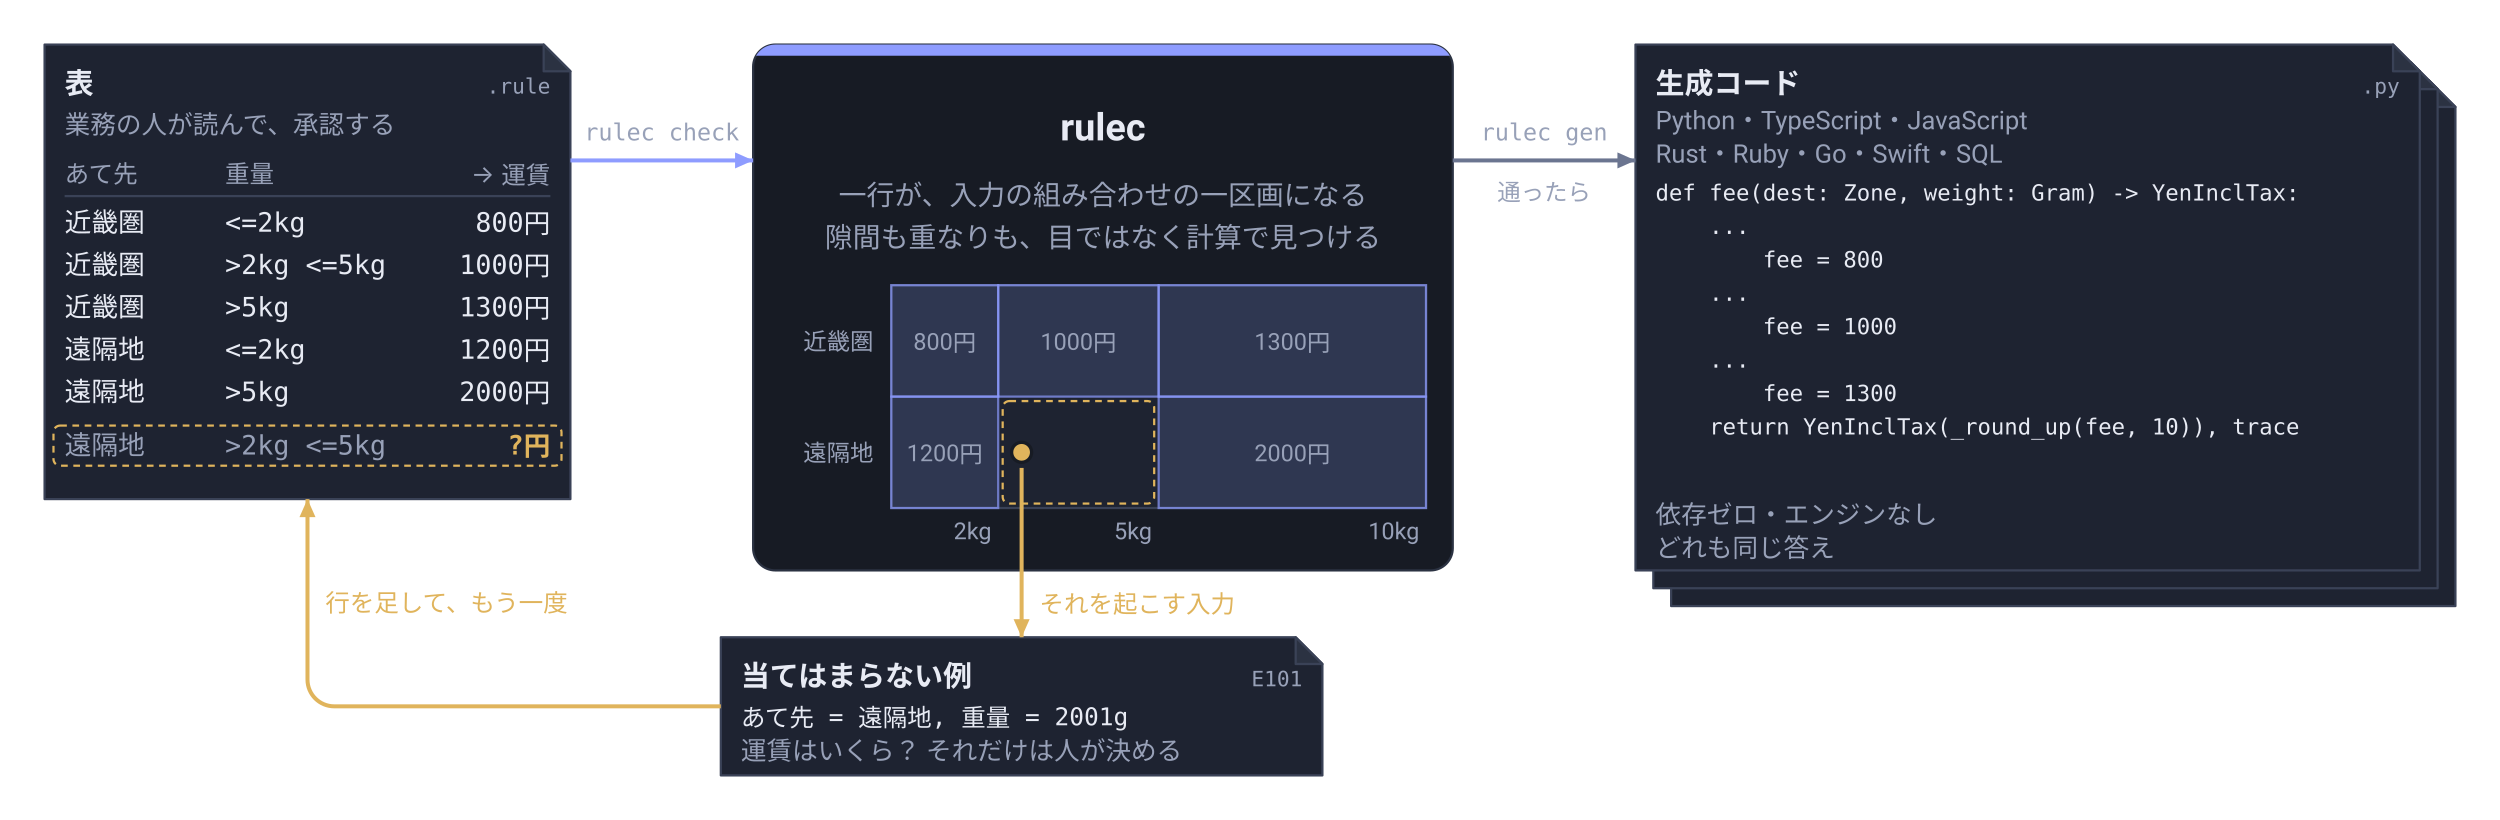
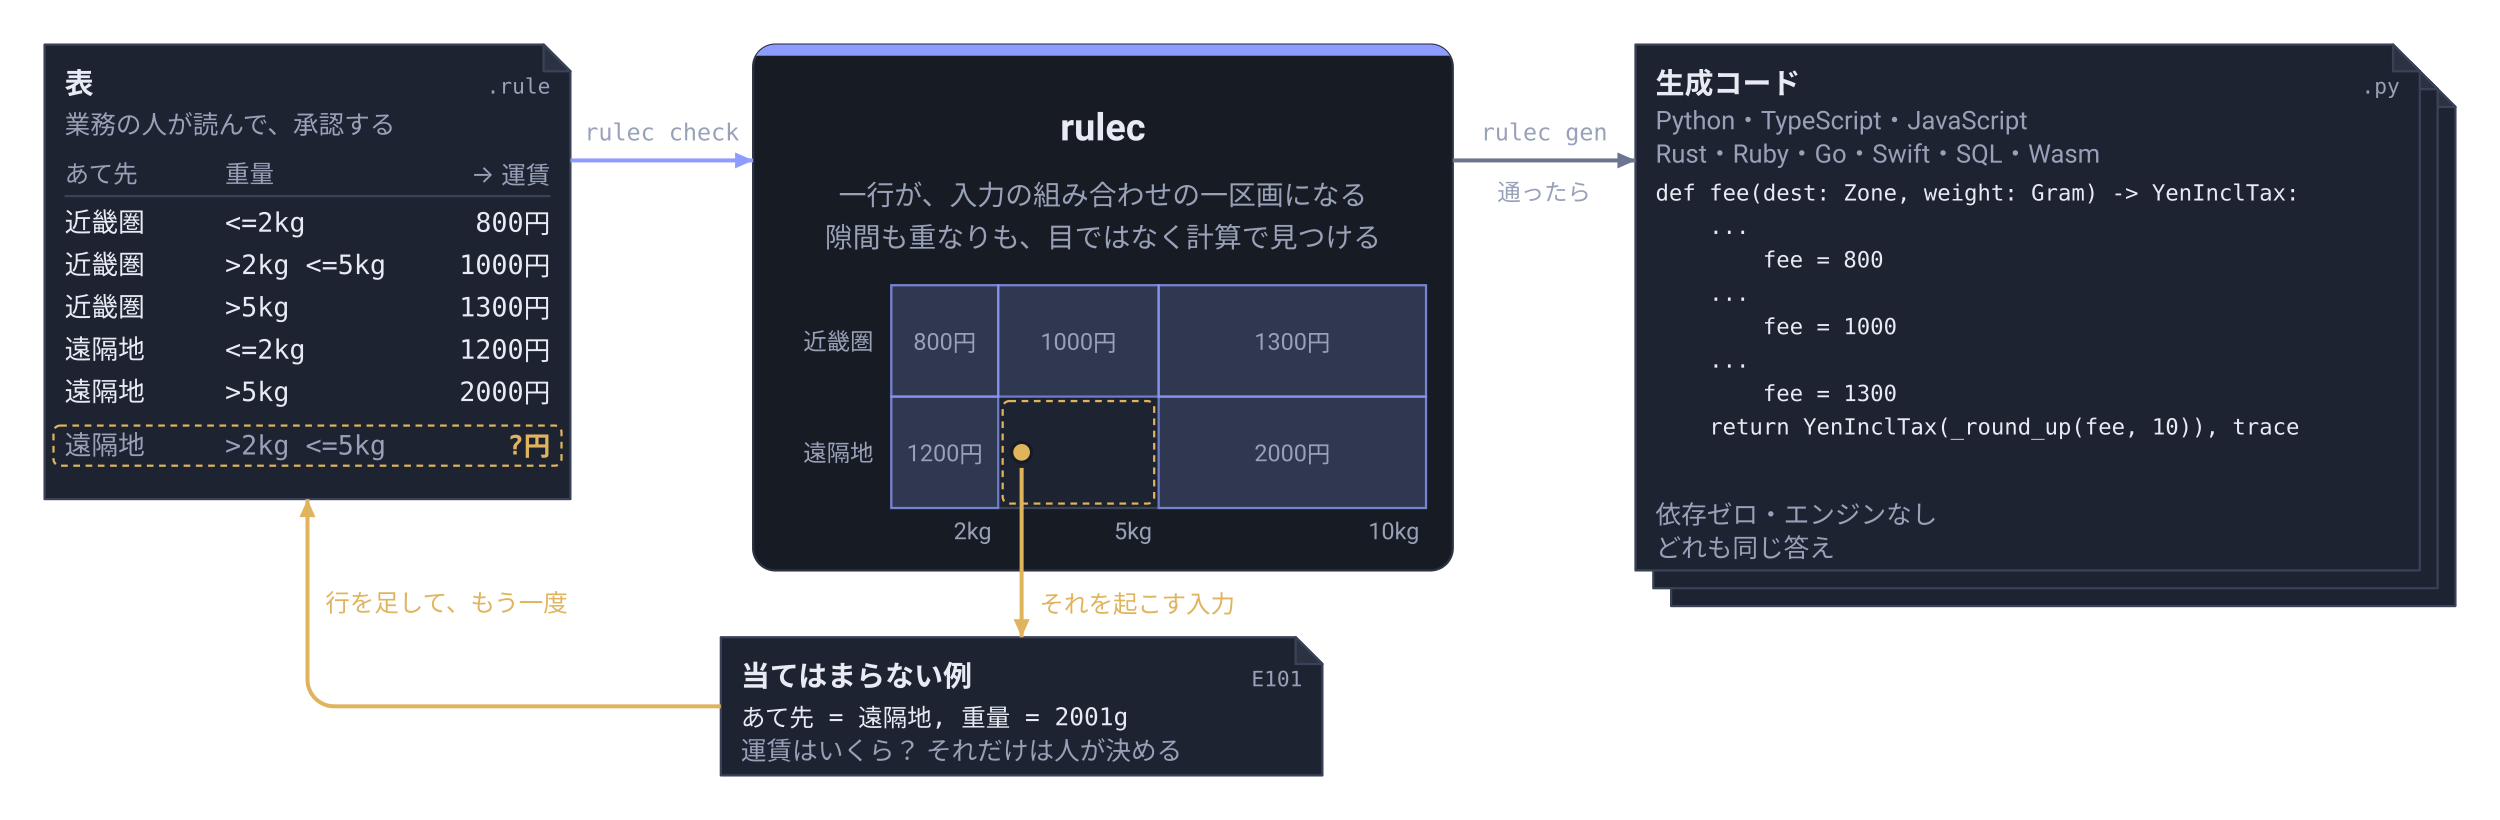
- <svg xmlns="http://www.w3.org/2000/svg" viewBox="0 0 1122 368" role="img" aria-label="表を書く。rulec は一行を入力の組み合わせの一区画にして並べ、隙間も重なりも無いことを計算で証明する。抜けがあれば、それを起こす入力（あて先 = 遠隔地, 重量 = 2001g）が返ってきて、行を足してもう一度。運賃がいくらかだけは人が決める。証明できた表からだけ、依存ゼロの Python・TypeScript・JavaScript・Rust・Ruby・Go・Swift・SQL が出る。" font-family="-apple-system, BlinkMacSystemFont, &quot;Hiragino Sans&quot;, &quot;Noto Sans JP&quot;, &quot;Yu Gothic&quot;, Meiryo, &quot;Segoe UI&quot;, Roboto, sans-serif">
+ <svg xmlns="http://www.w3.org/2000/svg" viewBox="0 0 1122 368" role="img" aria-label="表を書く。rulec は一行を入力の組み合わせの一区画にして並べ、隙間も重なりも無いことを計算で証明する。抜けがあれば、それを起こす入力（あて先 = 遠隔地, 重量 = 2001g）が返ってきて、行を足してもう一度。運賃がいくらかだけは人が決める。証明できた表からだけ、依存ゼロの Python・TypeScript・JavaScript・Rust・Ruby・Go・Swift・SQL・Wasm が出る。" font-family="-apple-system, BlinkMacSystemFont, &quot;Hiragino Sans&quot;, &quot;Noto Sans JP&quot;, &quot;Yu Gothic&quot;, Meiryo, &quot;Segoe UI&quot;, Roboto, sans-serif">
  <defs>
    <marker id="head-neutral" viewBox="0 0 10 10" refX="9" refY="5" markerWidth="9" markerHeight="9" markerUnits="userSpaceOnUse" orient="auto">
      <path d="M0,1 L9,5 L0,9 Z" fill="#6b7590" />
    </marker>
    <marker id="head-accent" viewBox="0 0 10 10" refX="9" refY="5" markerWidth="9" markerHeight="9" markerUnits="userSpaceOnUse" orient="auto">
      <path d="M0,1 L9,5 L0,9 Z" fill="#8e9cff" />
    </marker>
    <marker id="head-human" viewBox="0 0 10 10" refX="9" refY="5" markerWidth="9" markerHeight="9" markerUnits="userSpaceOnUse" orient="auto">
      <path d="M0,1 L9,5 L0,9 Z" fill="#e0b45c" />
    </marker>
  </defs>
  <path d="M20,20 H244 L256,32 V224 H20 Z" fill="#1e2331" stroke="#3a4257" stroke-linejoin="round" />
  <path d="M244,20 V32 H256 Z" fill="#2b3242" stroke="#3a4257" stroke-linejoin="round" />
  <text x="29" y="42" font-size="13" font-weight="600" text-anchor="start" fill="#e8ebf4">表</text>
  <text x="247" y="42" font-size="9.5" font-weight="400" text-anchor="end" fill="#98a1b8" font-family="ui-monospace, SFMono-Regular, Menlo, Consolas, monospace">.rule</text>
  <text x="29" y="60" font-size="11.5" font-weight="400" text-anchor="start" fill="#98a1b8">業務の人が読んで、承認する</text>
  <text x="29" y="82" font-size="11" font-weight="400" text-anchor="start" fill="#98a1b8">あて先</text>
  <text x="101" y="82" font-size="11" font-weight="400" text-anchor="start" fill="#98a1b8">重量</text>
  <text x="247" y="82" font-size="11" font-weight="400" text-anchor="end" fill="#98a1b8">→ 運賃</text>
  <line x1="29" y1="88" x2="247" y2="88" stroke="#3a4257" />
  <text x="29" y="104" font-size="12" font-weight="400" text-anchor="start" fill="#e8ebf4" font-family="ui-monospace, SFMono-Regular, Menlo, Consolas, monospace">近畿圏</text>
  <text x="101" y="104" font-size="12" font-weight="400" text-anchor="start" fill="#e8ebf4" font-family="ui-monospace, SFMono-Regular, Menlo, Consolas, monospace">&lt;=2kg</text>
  <text x="247" y="104" font-size="12" font-weight="400" text-anchor="end" fill="#e8ebf4" font-family="ui-monospace, SFMono-Regular, Menlo, Consolas, monospace">800円</text>
  <text x="29" y="123" font-size="12" font-weight="400" text-anchor="start" fill="#e8ebf4" font-family="ui-monospace, SFMono-Regular, Menlo, Consolas, monospace">近畿圏</text>
  <text x="101" y="123" font-size="12" font-weight="400" text-anchor="start" fill="#e8ebf4" font-family="ui-monospace, SFMono-Regular, Menlo, Consolas, monospace">&gt;2kg &lt;=5kg</text>
  <text x="247" y="123" font-size="12" font-weight="400" text-anchor="end" fill="#e8ebf4" font-family="ui-monospace, SFMono-Regular, Menlo, Consolas, monospace">1000円</text>
  <text x="29" y="142" font-size="12" font-weight="400" text-anchor="start" fill="#e8ebf4" font-family="ui-monospace, SFMono-Regular, Menlo, Consolas, monospace">近畿圏</text>
  <text x="101" y="142" font-size="12" font-weight="400" text-anchor="start" fill="#e8ebf4" font-family="ui-monospace, SFMono-Regular, Menlo, Consolas, monospace">&gt;5kg</text>
  <text x="247" y="142" font-size="12" font-weight="400" text-anchor="end" fill="#e8ebf4" font-family="ui-monospace, SFMono-Regular, Menlo, Consolas, monospace">1300円</text>
  <text x="29" y="161" font-size="12" font-weight="400" text-anchor="start" fill="#e8ebf4" font-family="ui-monospace, SFMono-Regular, Menlo, Consolas, monospace">遠隔地</text>
  <text x="101" y="161" font-size="12" font-weight="400" text-anchor="start" fill="#e8ebf4" font-family="ui-monospace, SFMono-Regular, Menlo, Consolas, monospace">&lt;=2kg</text>
  <text x="247" y="161" font-size="12" font-weight="400" text-anchor="end" fill="#e8ebf4" font-family="ui-monospace, SFMono-Regular, Menlo, Consolas, monospace">1200円</text>
  <text x="29" y="180" font-size="12" font-weight="400" text-anchor="start" fill="#e8ebf4" font-family="ui-monospace, SFMono-Regular, Menlo, Consolas, monospace">遠隔地</text>
  <text x="101" y="180" font-size="12" font-weight="400" text-anchor="start" fill="#e8ebf4" font-family="ui-monospace, SFMono-Regular, Menlo, Consolas, monospace">&gt;5kg</text>
  <text x="247" y="180" font-size="12" font-weight="400" text-anchor="end" fill="#e8ebf4" font-family="ui-monospace, SFMono-Regular, Menlo, Consolas, monospace">2000円</text>
  <rect x="24" y="191" width="228" height="18" rx="3" fill="none" stroke="#e0b45c" stroke-width="1" stroke-dasharray="3 2.5" />
  <text x="29" y="204" font-size="12" font-weight="400" text-anchor="start" fill="#98a1b8" font-family="ui-monospace, SFMono-Regular, Menlo, Consolas, monospace">遠隔地</text>
  <text x="101" y="204" font-size="12" font-weight="400" text-anchor="start" fill="#98a1b8" font-family="ui-monospace, SFMono-Regular, Menlo, Consolas, monospace">&gt;2kg &lt;=5kg</text>
  <text x="247" y="204" font-size="12" font-weight="600" text-anchor="end" fill="#e0b45c" font-family="ui-monospace, SFMono-Regular, Menlo, Consolas, monospace">?円</text>
  <clipPath id="clip-rulec">
    <rect x="338" y="20" width="314" height="236" rx="10" />
  </clipPath>
  <rect x="338" y="20" width="314" height="236" rx="10" fill="#171b24" stroke="#2b3242" />
  <rect x="338" y="20" width="314" height="5" fill="#8e9cff" clip-path="url(#clip-rulec)" />
  <text x="495.0" y="63" font-size="17" font-weight="700" text-anchor="middle" fill="#e8ebf4">rulec</text>
  <text x="495.0" y="92" font-size="12.5" font-weight="400" text-anchor="middle" fill="#98a1b8">一行が、入力の組み合わせの一区画になる</text>
  <text x="495.0" y="111" font-size="12.5" font-weight="400" text-anchor="middle" fill="#98a1b8">隙間も重なりも、目ではなく計算で見つける</text>
  <rect x="400" y="128" width="240" height="100" fill="#1e2331" stroke="#3a4257" />
  <rect x="400.0" y="128.0" width="48.0" height="50.0" fill="#8e9cff" fill-opacity="0.16" stroke="#8e9cff" stroke-opacity="0.7" />
  <text x="424.0" y="157.0" font-size="10.5" font-weight="400" text-anchor="middle" fill="#98a1b8">800円</text>
  <rect x="448.0" y="128.0" width="72.0" height="50.0" fill="#8e9cff" fill-opacity="0.16" stroke="#8e9cff" stroke-opacity="0.7" />
  <text x="484.0" y="157.0" font-size="10.5" font-weight="400" text-anchor="middle" fill="#98a1b8">1000円</text>
  <rect x="520.0" y="128.0" width="120.0" height="50.0" fill="#8e9cff" fill-opacity="0.16" stroke="#8e9cff" stroke-opacity="0.7" />
  <text x="580.0" y="157.0" font-size="10.5" font-weight="400" text-anchor="middle" fill="#98a1b8">1300円</text>
  <rect x="400.0" y="178.0" width="48.0" height="50.0" fill="#8e9cff" fill-opacity="0.16" stroke="#8e9cff" stroke-opacity="0.7" />
  <text x="424.0" y="207.0" font-size="10.5" font-weight="400" text-anchor="middle" fill="#98a1b8">1200円</text>
  <rect x="520.0" y="178.0" width="120.0" height="50.0" fill="#8e9cff" fill-opacity="0.16" stroke="#8e9cff" stroke-opacity="0.7" />
  <text x="580.0" y="207.0" font-size="10.5" font-weight="400" text-anchor="middle" fill="#98a1b8">2000円</text>
  <rect x="450.0" y="180.0" width="68.0" height="46.0" rx="3" fill="none" stroke="#e0b45c" stroke-width="1" stroke-dasharray="3 2.5" />
  <text x="392" y="157.0" font-size="10.5" font-weight="400" text-anchor="end" fill="#98a1b8">近畿圏</text>
  <text x="392" y="207.0" font-size="10.5" font-weight="400" text-anchor="end" fill="#98a1b8">遠隔地</text>
  <text x="445.0" y="242" font-size="10.5" font-weight="400" text-anchor="end" fill="#98a1b8">2kg</text>
  <text x="517.0" y="242" font-size="10.5" font-weight="400" text-anchor="end" fill="#98a1b8">5kg</text>
  <text x="637.0" y="242" font-size="10.5" font-weight="400" text-anchor="end" fill="#98a1b8">10kg</text>
  <circle cx="458.5" cy="203.0" r="4.5" fill="#e0b45c" stroke="#171b24" stroke-width="1.5" />
  <path d="M750,36 H1090 L1102,48 V272 H750 Z" fill="#1e2331" stroke="#3a4257" stroke-linejoin="round" />
  <path d="M1090,36 V48 H1102 Z" fill="#2b3242" stroke="#3a4257" stroke-linejoin="round" />
  <path d="M742,28 H1082 L1094,40 V264 H742 Z" fill="#1e2331" stroke="#3a4257" stroke-linejoin="round" />
  <path d="M1082,28 V40 H1094 Z" fill="#2b3242" stroke="#3a4257" stroke-linejoin="round" />
  <path d="M734,20 H1074 L1086,32 V256 H734 Z" fill="#1e2331" stroke="#3a4257" stroke-linejoin="round" />
  <path d="M1074,20 V32 H1086 Z" fill="#2b3242" stroke="#3a4257" stroke-linejoin="round" />
  <text x="743" y="42" font-size="13" font-weight="600" text-anchor="start" fill="#e8ebf4">生成コード</text>
  <text x="1077" y="42" font-size="9.5" font-weight="400" text-anchor="end" fill="#98a1b8" font-family="ui-monospace, SFMono-Regular, Menlo, Consolas, monospace">.py</text>
  <text x="743" y="58" font-size="11.5" font-weight="400" text-anchor="start" fill="#98a1b8">Python・TypeScript・JavaScript</text>
-   <text x="743" y="73" font-size="11.5" font-weight="400" text-anchor="start" fill="#98a1b8">Rust・Ruby・Go・Swift・SQL</text>
+   <text x="743" y="73" font-size="11.5" font-weight="400" text-anchor="start" fill="#98a1b8">Rust・Ruby・Go・Swift・SQL・Wasm</text>
  <text x="743" y="90" font-size="10" font-weight="400" text-anchor="start" fill="#e8ebf4" font-family="ui-monospace, SFMono-Regular, Menlo, Consolas, monospace" xml:space="preserve" style="white-space:pre">def fee(dest: Zone, weight: Gram) -&gt; YenInclTax:</text>
  <text x="743" y="105" font-size="10" font-weight="400" text-anchor="start" fill="#e8ebf4" font-family="ui-monospace, SFMono-Regular, Menlo, Consolas, monospace" xml:space="preserve" style="white-space:pre">    ...</text>
  <text x="743" y="120" font-size="10" font-weight="400" text-anchor="start" fill="#e8ebf4" font-family="ui-monospace, SFMono-Regular, Menlo, Consolas, monospace" xml:space="preserve" style="white-space:pre">        fee = 800</text>
  <text x="743" y="135" font-size="10" font-weight="400" text-anchor="start" fill="#e8ebf4" font-family="ui-monospace, SFMono-Regular, Menlo, Consolas, monospace" xml:space="preserve" style="white-space:pre">    ...</text>
  <text x="743" y="150" font-size="10" font-weight="400" text-anchor="start" fill="#e8ebf4" font-family="ui-monospace, SFMono-Regular, Menlo, Consolas, monospace" xml:space="preserve" style="white-space:pre">        fee = 1000</text>
  <text x="743" y="165" font-size="10" font-weight="400" text-anchor="start" fill="#e8ebf4" font-family="ui-monospace, SFMono-Regular, Menlo, Consolas, monospace" xml:space="preserve" style="white-space:pre">    ...</text>
  <text x="743" y="180" font-size="10" font-weight="400" text-anchor="start" fill="#e8ebf4" font-family="ui-monospace, SFMono-Regular, Menlo, Consolas, monospace" xml:space="preserve" style="white-space:pre">        fee = 1300</text>
  <text x="743" y="195" font-size="10" font-weight="400" text-anchor="start" fill="#e8ebf4" font-family="ui-monospace, SFMono-Regular, Menlo, Consolas, monospace" xml:space="preserve" style="white-space:pre">    return YenInclTax(_round_up(fee, 10)), trace</text>
  <text x="743" y="235" font-size="11.5" font-weight="400" text-anchor="start" fill="#98a1b8">依存ゼロ・エンジンなし</text>
  <text x="743" y="250" font-size="11.5" font-weight="400" text-anchor="start" fill="#98a1b8">どれも同じ答え</text>
  <path d="M323.5,286 H581.5 L593.5,298 V348 H323.5 Z" fill="#1e2331" stroke="#3a4257" stroke-linejoin="round" />
  <path d="M581.5,286 V298 H593.5 Z" fill="#2b3242" stroke="#3a4257" stroke-linejoin="round" />
  <text x="332.5" y="308" font-size="13" font-weight="600" text-anchor="start" fill="#e8ebf4">当てはまらない例</text>
  <text x="584.5" y="308" font-size="9.5" font-weight="400" text-anchor="end" fill="#98a1b8" font-family="ui-monospace, SFMono-Regular, Menlo, Consolas, monospace">E101</text>
  <text x="332.5" y="326" font-size="11" font-weight="400" text-anchor="start" fill="#e8ebf4" font-family="ui-monospace, SFMono-Regular, Menlo, Consolas, monospace">あて先 = 遠隔地, 重量 = 2001g</text>
  <text x="332.5" y="341" font-size="11.5" font-weight="400" text-anchor="start" fill="#98a1b8">運賃はいくら？ それだけは人が決める</text>
  <line x1="256" y1="72" x2="338" y2="72" stroke="#8e9cff" stroke-width="1.8" marker-end="url(#head-accent)" />
  <text x="297.0" y="63" font-size="10.5" font-weight="400" text-anchor="middle" fill="#98a1b8" font-family="ui-monospace, SFMono-Regular, Menlo, Consolas, monospace">rulec check</text>
  <line x1="652" y1="72" x2="734" y2="72" stroke="#6b7590" stroke-width="1.8" marker-end="url(#head-neutral)" />
  <text x="693.0" y="63" font-size="10.5" font-weight="400" text-anchor="middle" fill="#98a1b8" font-family="ui-monospace, SFMono-Regular, Menlo, Consolas, monospace">rulec gen</text>
  <text x="693.0" y="90" font-size="10.5" font-weight="400" text-anchor="middle" fill="#98a1b8">通ったら</text>
  <line x1="458.5" y1="210.0" x2="458.5" y2="286" stroke="#e0b45c" stroke-width="1.8" marker-end="url(#head-human)" />
  <text x="466.5" y="275.0" font-size="11" font-weight="400" text-anchor="start" fill="#e0b45c">それを起こす入力</text>
  <path d="M323.5,317.0 H150.0 A12,12 0 0 1 138.0,305.0 V224" fill="none" stroke="#e0b45c" stroke-width="1.8" marker-end="url(#head-human)" />
  <text x="146.0" y="274.5" font-size="11" font-weight="400" text-anchor="start" fill="#e0b45c">行を足して、もう一度</text>
</svg>
